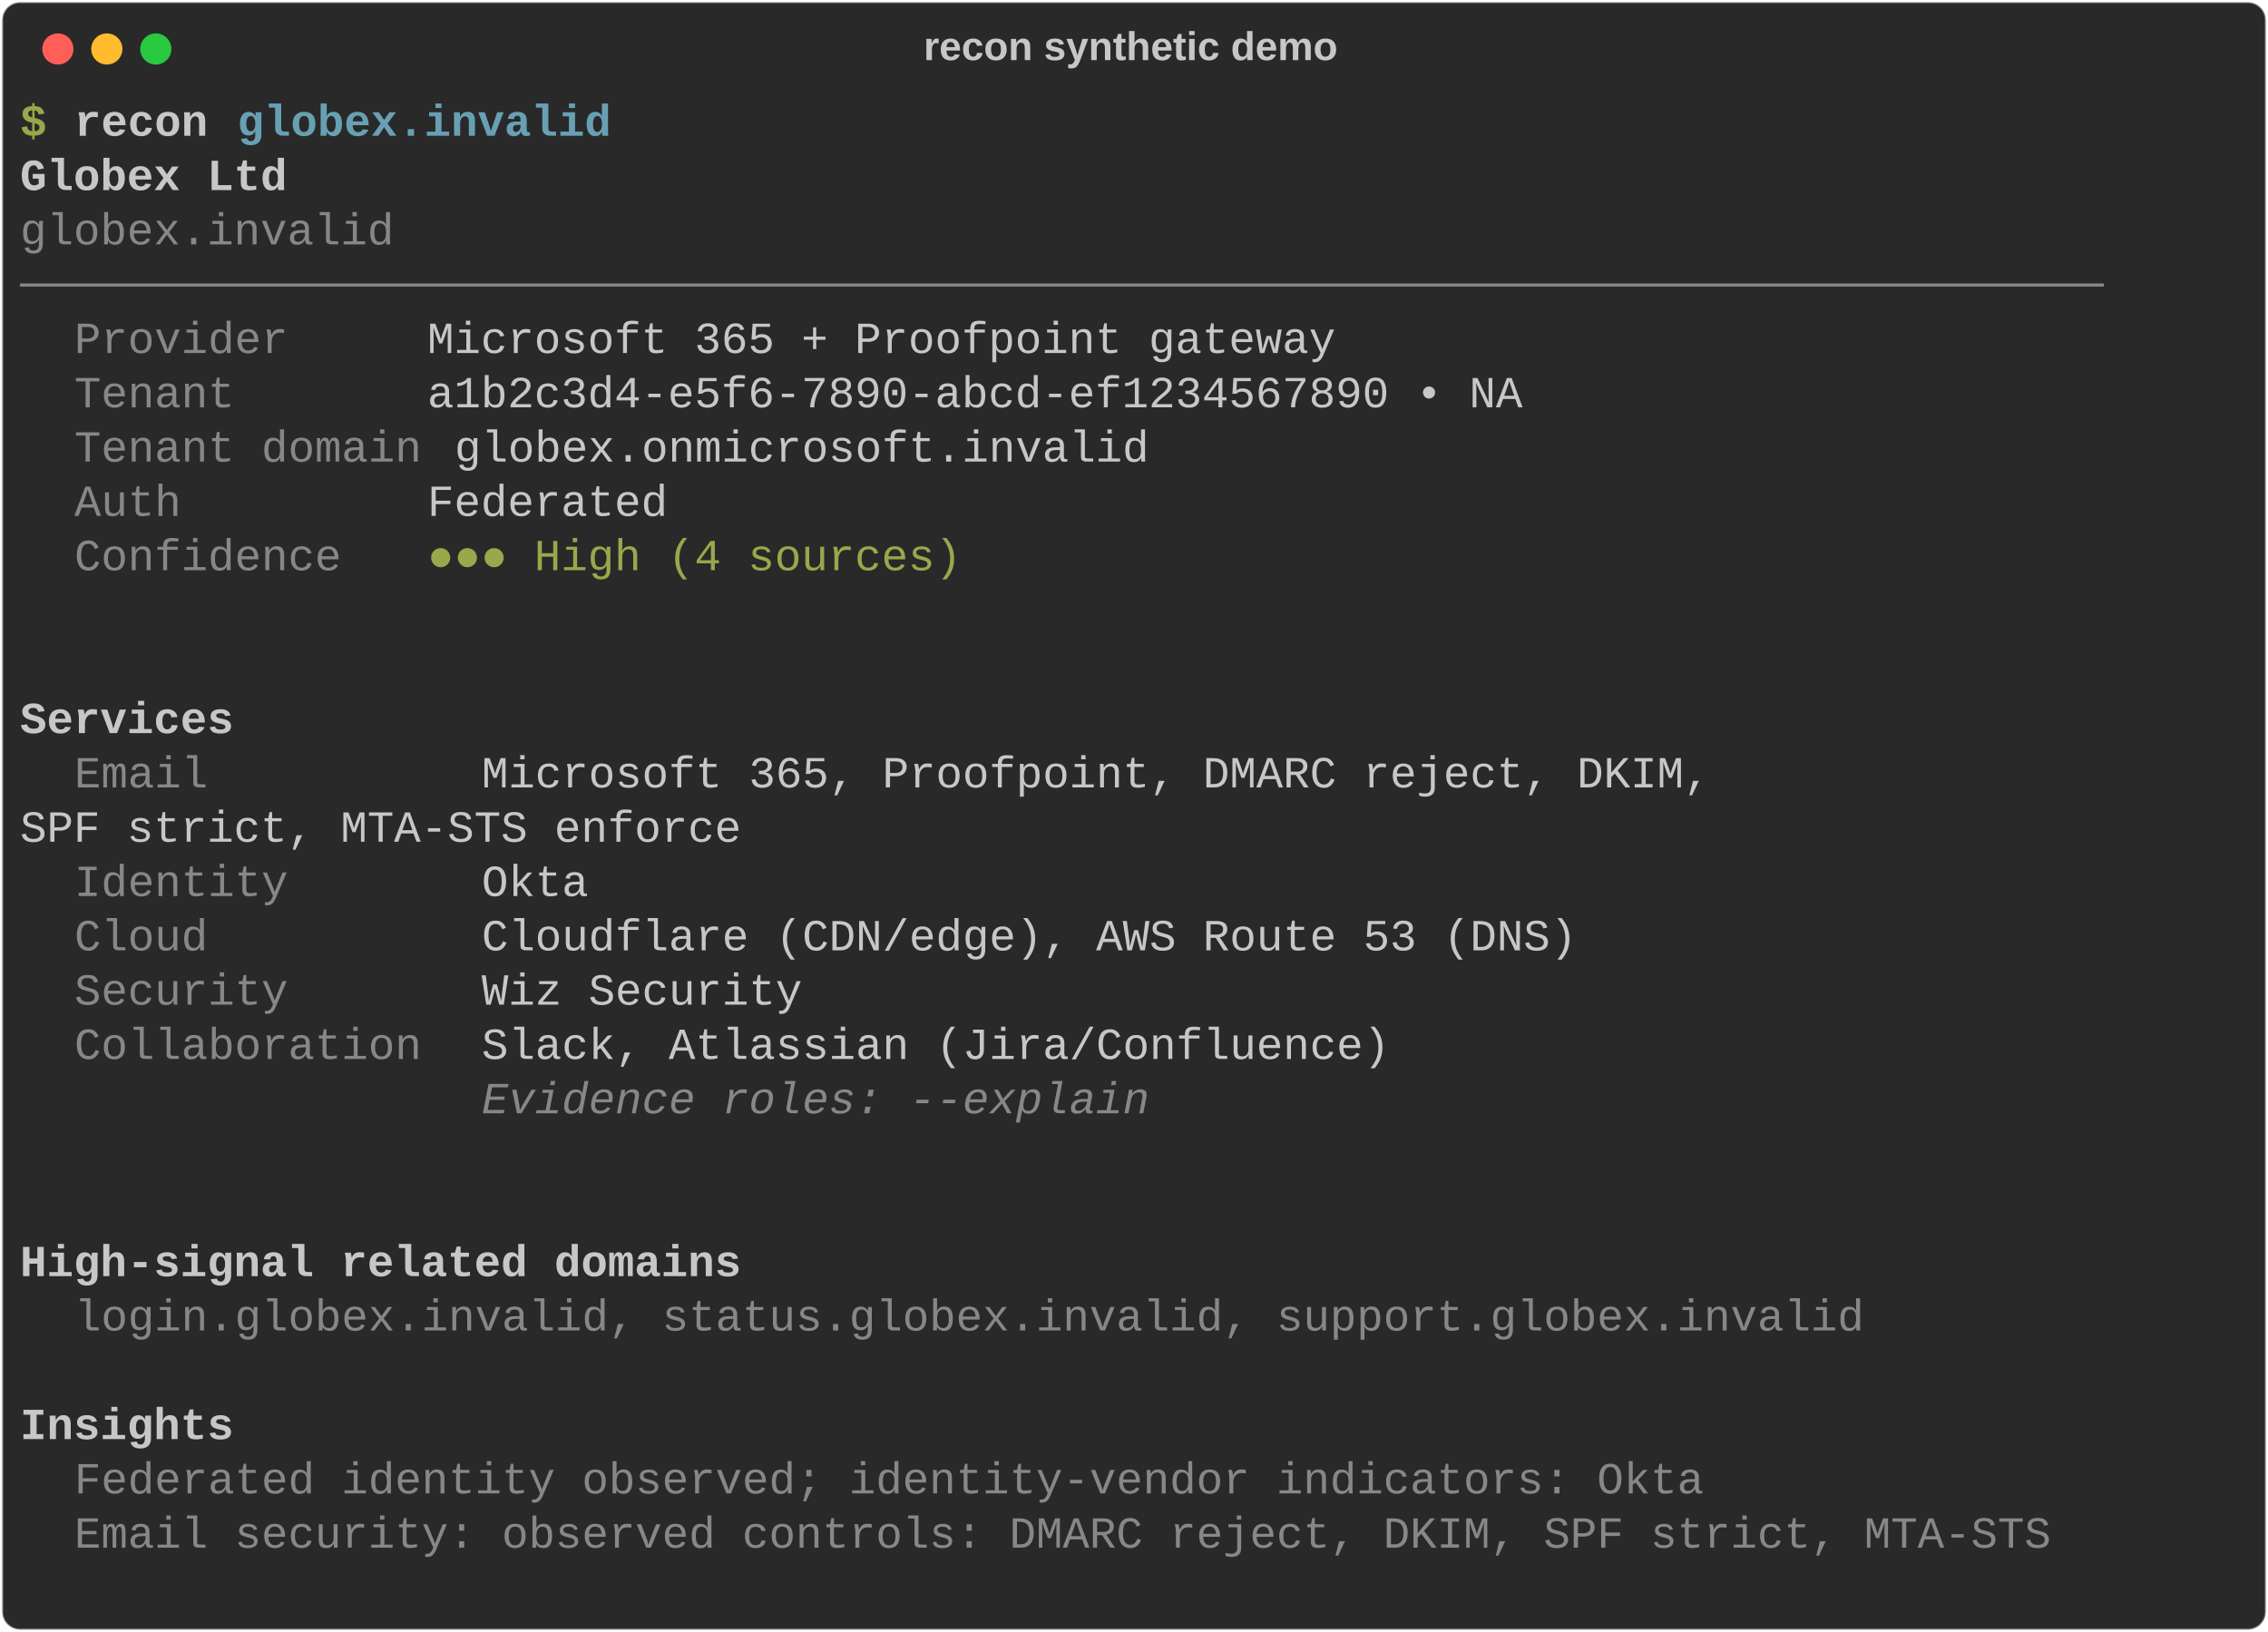
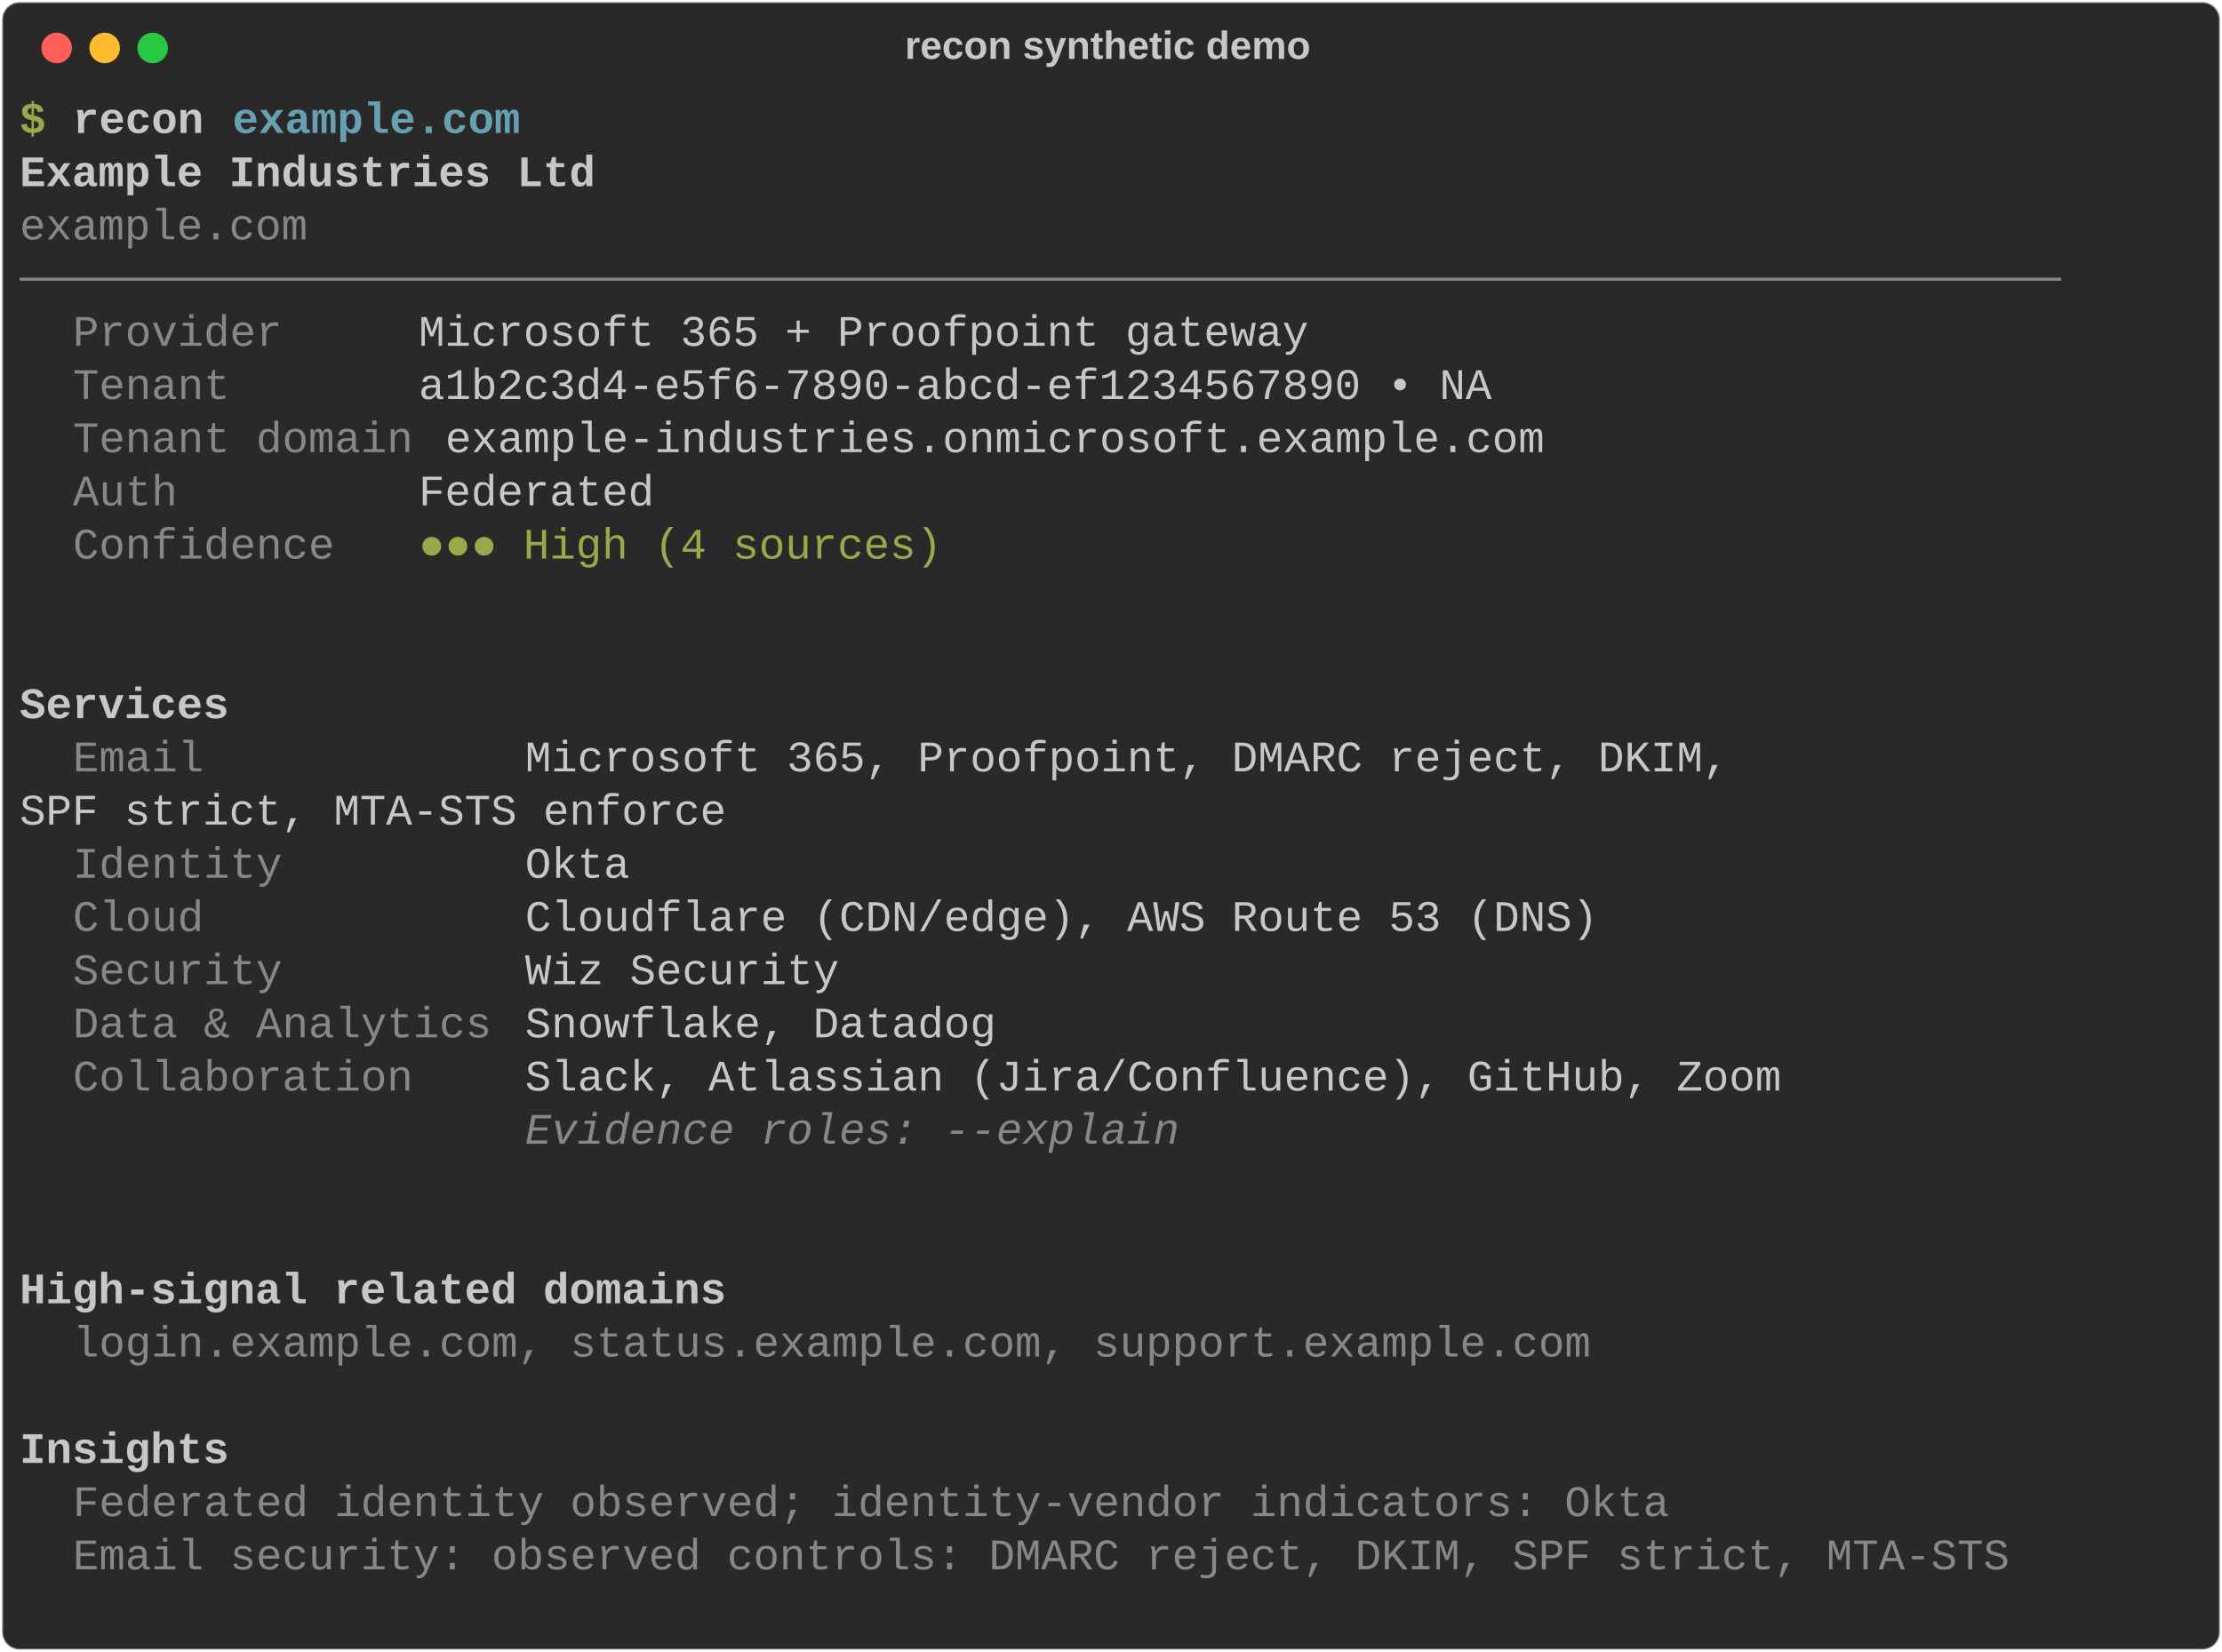
- <svg xmlns="http://www.w3.org/2000/svg" class="rich-terminal" role="img" aria-labelledby="recon-demo-accessible-title recon-demo-accessible-description" viewBox="0 0 1019 733.2">
+ <svg xmlns="http://www.w3.org/2000/svg" class="rich-terminal" role="img" aria-labelledby="recon-demo-accessible-title recon-demo-accessible-description" viewBox="0 0 1019 757.6">
  <style>


    .recon-demo-matrix {
        font-family: ui-monospace, SFMono-Regular, Consolas, Liberation Mono, monospace;
        font-size: 20px;
        line-height: 24.4px;
        font-variant-east-asian: full-width;
    }

    .recon-demo-title {
        font-size: 18px;
        font-weight: bold;
        font-family: arial;
    }

    .recon-demo-r1 { fill: #98a84b;font-weight: bold }
.recon-demo-r2 { fill: #c5c8c6;font-weight: bold }
.recon-demo-r3 { fill: #68a0b3;font-weight: bold }
.recon-demo-r4 { fill: #c5c8c6 }
.recon-demo-r5 { fill: #868887 }
.recon-demo-r6 { fill: #98a84b }
.recon-demo-r7 { fill: #868887;font-style: italic; }
    </style>
  <defs>
    <clipPath id="recon-demo-clip-terminal">
-       <rect x="0" y="0" width="999.4" height="682.2" />
+       <rect x="0" y="0" width="999.4" height="706.6" />
    </clipPath>
    <clipPath id="recon-demo-line-0">
      <rect x="0" y="1.5" width="1000.4" height="24.65" />
    </clipPath>
    <clipPath id="recon-demo-line-1">
      <rect x="0" y="25.9" width="1000.4" height="24.65" />
    </clipPath>
    <clipPath id="recon-demo-line-2">
      <rect x="0" y="50.3" width="1000.4" height="24.65" />
    </clipPath>
    <clipPath id="recon-demo-line-3">
      <rect x="0" y="74.7" width="1000.4" height="24.65" />
    </clipPath>
    <clipPath id="recon-demo-line-4">
      <rect x="0" y="99.1" width="1000.4" height="24.65" />
    </clipPath>
    <clipPath id="recon-demo-line-5">
      <rect x="0" y="123.5" width="1000.4" height="24.65" />
    </clipPath>
    <clipPath id="recon-demo-line-6">
      <rect x="0" y="147.9" width="1000.4" height="24.65" />
    </clipPath>
    <clipPath id="recon-demo-line-7">
      <rect x="0" y="172.3" width="1000.4" height="24.65" />
    </clipPath>
    <clipPath id="recon-demo-line-8">
      <rect x="0" y="196.7" width="1000.4" height="24.65" />
    </clipPath>
    <clipPath id="recon-demo-line-9">
      <rect x="0" y="221.1" width="1000.4" height="24.65" />
    </clipPath>
    <clipPath id="recon-demo-line-10">
      <rect x="0" y="245.5" width="1000.4" height="24.65" />
    </clipPath>
    <clipPath id="recon-demo-line-11">
      <rect x="0" y="269.9" width="1000.4" height="24.65" />
    </clipPath>
    <clipPath id="recon-demo-line-12">
      <rect x="0" y="294.3" width="1000.4" height="24.65" />
    </clipPath>
    <clipPath id="recon-demo-line-13">
      <rect x="0" y="318.7" width="1000.4" height="24.65" />
    </clipPath>
    <clipPath id="recon-demo-line-14">
      <rect x="0" y="343.1" width="1000.4" height="24.65" />
    </clipPath>
    <clipPath id="recon-demo-line-15">
      <rect x="0" y="367.5" width="1000.4" height="24.65" />
    </clipPath>
    <clipPath id="recon-demo-line-16">
      <rect x="0" y="391.9" width="1000.4" height="24.65" />
    </clipPath>
    <clipPath id="recon-demo-line-17">
      <rect x="0" y="416.3" width="1000.4" height="24.65" />
    </clipPath>
    <clipPath id="recon-demo-line-18">
      <rect x="0" y="440.7" width="1000.4" height="24.65" />
    </clipPath>
    <clipPath id="recon-demo-line-19">
      <rect x="0" y="465.1" width="1000.4" height="24.65" />
    </clipPath>
    <clipPath id="recon-demo-line-20">
      <rect x="0" y="489.5" width="1000.4" height="24.65" />
    </clipPath>
    <clipPath id="recon-demo-line-21">
      <rect x="0" y="513.9" width="1000.4" height="24.65" />
    </clipPath>
    <clipPath id="recon-demo-line-22">
      <rect x="0" y="538.3" width="1000.4" height="24.65" />
    </clipPath>
    <clipPath id="recon-demo-line-23">
      <rect x="0" y="562.7" width="1000.4" height="24.65" />
    </clipPath>
    <clipPath id="recon-demo-line-24">
      <rect x="0" y="587.1" width="1000.4" height="24.65" />
    </clipPath>
    <clipPath id="recon-demo-line-25">
      <rect x="0" y="611.5" width="1000.4" height="24.65" />
    </clipPath>
    <clipPath id="recon-demo-line-26">
      <rect x="0" y="635.9" width="1000.4" height="24.65" />
    </clipPath>
+     <clipPath id="recon-demo-line-27">
+       <rect x="0" y="660.3" width="1000.4" height="24.65" />
+     </clipPath>
  </defs>
-   <rect fill="#292929" stroke="rgba(255,255,255,0.35)" stroke-width="1" x="1" y="1" width="1017" height="731.2" rx="8" />
+   <rect fill="#292929" stroke="rgba(255,255,255,0.35)" stroke-width="1" x="1" y="1" width="1017" height="755.6" rx="8" />
  <text class="recon-demo-title" fill="#c5c8c6" text-anchor="middle" x="508" y="27">recon synthetic demo</text>
  <g transform="translate(26,22)">
    <circle cx="0" cy="0" r="7" fill="#ff5f57" />
    <circle cx="22" cy="0" r="7" fill="#febc2e" />
    <circle cx="44" cy="0" r="7" fill="#28c840" />
  </g>
  <g transform="translate(9, 41)" clip-path="url(#recon-demo-clip-terminal)">
    <g class="recon-demo-matrix">
      <text class="recon-demo-r1" x="0" y="20" textLength="24.4" clip-path="url(#recon-demo-line-0)">$ </text>
      <text class="recon-demo-r2" x="24.4" y="20" textLength="73.2" clip-path="url(#recon-demo-line-0)">recon </text>
-       <text class="recon-demo-r3" x="97.6" y="20" textLength="170.8" clip-path="url(#recon-demo-line-0)">globex.invalid</text>
+       <text class="recon-demo-r3" x="97.6" y="20" textLength="134.2" clip-path="url(#recon-demo-line-0)">example.com</text>
      <text class="recon-demo-r4" x="1000.4" y="20" textLength="12.2" clip-path="url(#recon-demo-line-0)">
</text>
-       <text class="recon-demo-r2" x="0" y="44.4" textLength="122" clip-path="url(#recon-demo-line-1)">Globex Ltd</text>
+       <text class="recon-demo-r2" x="0" y="44.4" textLength="268.4" clip-path="url(#recon-demo-line-1)">Example Industries Ltd</text>
      <text class="recon-demo-r4" x="1000.4" y="44.4" textLength="12.2" clip-path="url(#recon-demo-line-1)">
</text>
-       <text class="recon-demo-r5" x="0" y="68.8" textLength="170.8" clip-path="url(#recon-demo-line-2)">globex.invalid</text>
+       <text class="recon-demo-r5" x="0" y="68.8" textLength="134.2" clip-path="url(#recon-demo-line-2)">example.com</text>
      <text class="recon-demo-r4" x="1000.4" y="68.8" textLength="12.2" clip-path="url(#recon-demo-line-2)">
</text>
      <text class="recon-demo-r5" x="0" y="93.2" textLength="951.6" clip-path="url(#recon-demo-line-3)">──────────────────────────────────────────────────────────────────────────────</text>
      <text class="recon-demo-r4" x="1000.4" y="93.2" textLength="12.2" clip-path="url(#recon-demo-line-3)">
</text>
      <text class="recon-demo-r5" x="24.4" y="117.6" textLength="158.6" clip-path="url(#recon-demo-line-4)">Provider     </text>
      <text class="recon-demo-r4" x="183" y="117.6" textLength="414.8" clip-path="url(#recon-demo-line-4)">Microsoft 365 + Proofpoint gateway</text>
      <text class="recon-demo-r4" x="1000.4" y="117.6" textLength="12.2" clip-path="url(#recon-demo-line-4)">
</text>
      <text class="recon-demo-r5" x="24.4" y="142" textLength="158.6" clip-path="url(#recon-demo-line-5)">Tenant       </text>
      <text class="recon-demo-r4" x="183" y="142" textLength="500.2" clip-path="url(#recon-demo-line-5)">a1b2c3d4-e5f6-7890-abcd-ef1234567890 • NA</text>
      <text class="recon-demo-r4" x="1000.4" y="142" textLength="12.2" clip-path="url(#recon-demo-line-5)">
</text>
      <text class="recon-demo-r5" x="24.4" y="166.4" textLength="170.8" clip-path="url(#recon-demo-line-6)">Tenant domain </text>
-       <text class="recon-demo-r4" x="195.2" y="166.4" textLength="317.2" clip-path="url(#recon-demo-line-6)">globex.onmicrosoft.invalid</text>
+       <text class="recon-demo-r4" x="195.2" y="166.4" textLength="512.4" clip-path="url(#recon-demo-line-6)">example-industries.onmicrosoft.example.com</text>
      <text class="recon-demo-r4" x="1000.4" y="166.4" textLength="12.2" clip-path="url(#recon-demo-line-6)">
</text>
      <text class="recon-demo-r5" x="24.4" y="190.8" textLength="158.6" clip-path="url(#recon-demo-line-7)">Auth         </text>
      <text class="recon-demo-r4" x="183" y="190.8" textLength="109.8" clip-path="url(#recon-demo-line-7)">Federated</text>
      <text class="recon-demo-r4" x="1000.4" y="190.8" textLength="12.2" clip-path="url(#recon-demo-line-7)">
</text>
      <text class="recon-demo-r5" x="24.4" y="215.2" textLength="158.6" clip-path="url(#recon-demo-line-8)">Confidence   </text>
      <text class="recon-demo-r6" x="183" y="215.2" textLength="244" clip-path="url(#recon-demo-line-8)">●●● High (4 sources)</text>
      <text class="recon-demo-r4" x="1000.4" y="215.2" textLength="12.2" clip-path="url(#recon-demo-line-8)">
</text>
      <text class="recon-demo-r4" x="1000.4" y="239.6" textLength="12.2" clip-path="url(#recon-demo-line-9)">
</text>
      <text class="recon-demo-r4" x="1000.4" y="264" textLength="12.2" clip-path="url(#recon-demo-line-10)">
</text>
      <text class="recon-demo-r2" x="0" y="288.4" textLength="97.6" clip-path="url(#recon-demo-line-11)">Services</text>
      <text class="recon-demo-r4" x="1000.4" y="288.4" textLength="12.2" clip-path="url(#recon-demo-line-11)">
</text>
-       <text class="recon-demo-r5" x="24.4" y="312.8" textLength="183" clip-path="url(#recon-demo-line-12)">Email          </text>
-       <text class="recon-demo-r4" x="207.4" y="312.8" textLength="561.2" clip-path="url(#recon-demo-line-12)">Microsoft 365, Proofpoint, DMARC reject, DKIM,</text>
+       <text class="recon-demo-r5" x="24.4" y="312.8" textLength="207.4" clip-path="url(#recon-demo-line-12)">Email            </text>
+       <text class="recon-demo-r4" x="231.8" y="312.8" textLength="561.2" clip-path="url(#recon-demo-line-12)">Microsoft 365, Proofpoint, DMARC reject, DKIM,</text>
      <text class="recon-demo-r4" x="1000.4" y="312.8" textLength="12.2" clip-path="url(#recon-demo-line-12)">
</text>
-       <text class="recon-demo-r4" x="0" y="337.2" textLength="536.8" clip-path="url(#recon-demo-line-13)">                 SPF strict, MTA-STS enforce</text>
+       <text class="recon-demo-r4" x="0" y="337.2" textLength="561.2" clip-path="url(#recon-demo-line-13)">                   SPF strict, MTA-STS enforce</text>
      <text class="recon-demo-r4" x="1000.4" y="337.2" textLength="12.2" clip-path="url(#recon-demo-line-13)">
</text>
-       <text class="recon-demo-r5" x="24.4" y="361.6" textLength="183" clip-path="url(#recon-demo-line-14)">Identity       </text>
-       <text class="recon-demo-r4" x="207.4" y="361.6" textLength="48.8" clip-path="url(#recon-demo-line-14)">Okta</text>
+       <text class="recon-demo-r5" x="24.4" y="361.6" textLength="207.4" clip-path="url(#recon-demo-line-14)">Identity         </text>
+       <text class="recon-demo-r4" x="231.8" y="361.6" textLength="48.8" clip-path="url(#recon-demo-line-14)">Okta</text>
      <text class="recon-demo-r4" x="1000.4" y="361.6" textLength="12.2" clip-path="url(#recon-demo-line-14)">
</text>
-       <text class="recon-demo-r5" x="24.4" y="386" textLength="183" clip-path="url(#recon-demo-line-15)">Cloud          </text>
-       <text class="recon-demo-r4" x="207.4" y="386" textLength="500.2" clip-path="url(#recon-demo-line-15)">Cloudflare (CDN/edge), AWS Route 53 (DNS)</text>
+       <text class="recon-demo-r5" x="24.4" y="386" textLength="207.4" clip-path="url(#recon-demo-line-15)">Cloud            </text>
+       <text class="recon-demo-r4" x="231.8" y="386" textLength="500.2" clip-path="url(#recon-demo-line-15)">Cloudflare (CDN/edge), AWS Route 53 (DNS)</text>
      <text class="recon-demo-r4" x="1000.4" y="386" textLength="12.2" clip-path="url(#recon-demo-line-15)">
</text>
-       <text class="recon-demo-r5" x="24.4" y="410.4" textLength="183" clip-path="url(#recon-demo-line-16)">Security       </text>
-       <text class="recon-demo-r4" x="207.4" y="410.4" textLength="146.4" clip-path="url(#recon-demo-line-16)">Wiz Security</text>
+       <text class="recon-demo-r5" x="24.4" y="410.4" textLength="207.4" clip-path="url(#recon-demo-line-16)">Security         </text>
+       <text class="recon-demo-r4" x="231.8" y="410.4" textLength="146.4" clip-path="url(#recon-demo-line-16)">Wiz Security</text>
      <text class="recon-demo-r4" x="1000.4" y="410.4" textLength="12.2" clip-path="url(#recon-demo-line-16)">
</text>
-       <text class="recon-demo-r5" x="24.4" y="434.8" textLength="183" clip-path="url(#recon-demo-line-17)">Collaboration  </text>
-       <text class="recon-demo-r4" x="207.4" y="434.8" textLength="414.8" clip-path="url(#recon-demo-line-17)">Slack, Atlassian (Jira/Confluence)</text>
+       <text class="recon-demo-r5" x="24.4" y="434.8" textLength="207.4" clip-path="url(#recon-demo-line-17)">Data &amp; Analytics </text>
+       <text class="recon-demo-r4" x="231.8" y="434.8" textLength="219.6" clip-path="url(#recon-demo-line-17)">Snowflake, Datadog</text>
      <text class="recon-demo-r4" x="1000.4" y="434.8" textLength="12.2" clip-path="url(#recon-demo-line-17)">
</text>
-       <text class="recon-demo-r7" x="207.4" y="459.2" textLength="305" clip-path="url(#recon-demo-line-18)">Evidence roles: --explain</text>
+       <text class="recon-demo-r5" x="24.4" y="459.2" textLength="207.4" clip-path="url(#recon-demo-line-18)">Collaboration    </text>
+       <text class="recon-demo-r4" x="231.8" y="459.2" textLength="585.6" clip-path="url(#recon-demo-line-18)">Slack, Atlassian (Jira/Confluence), GitHub, Zoom</text>
      <text class="recon-demo-r4" x="1000.4" y="459.2" textLength="12.2" clip-path="url(#recon-demo-line-18)">
</text>
+       <text class="recon-demo-r7" x="231.8" y="483.6" textLength="305" clip-path="url(#recon-demo-line-19)">Evidence roles: --explain</text>
      <text class="recon-demo-r4" x="1000.4" y="483.6" textLength="12.2" clip-path="url(#recon-demo-line-19)">
</text>
      <text class="recon-demo-r4" x="1000.4" y="508" textLength="12.2" clip-path="url(#recon-demo-line-20)">
</text>
-       <text class="recon-demo-r2" x="0" y="532.4" textLength="329.4" clip-path="url(#recon-demo-line-21)">High-signal related domains</text>
      <text class="recon-demo-r4" x="1000.4" y="532.4" textLength="12.2" clip-path="url(#recon-demo-line-21)">
</text>
-       <text class="recon-demo-r5" x="24.4" y="556.8" textLength="817.4" clip-path="url(#recon-demo-line-22)">login.globex.invalid, status.globex.invalid, support.globex.invalid</text>
+       <text class="recon-demo-r2" x="0" y="556.8" textLength="329.4" clip-path="url(#recon-demo-line-22)">High-signal related domains</text>
      <text class="recon-demo-r4" x="1000.4" y="556.8" textLength="12.2" clip-path="url(#recon-demo-line-22)">
</text>
+       <text class="recon-demo-r5" x="24.4" y="581.2" textLength="707.6" clip-path="url(#recon-demo-line-23)">login.example.com, status.example.com, support.example.com</text>
      <text class="recon-demo-r4" x="1000.4" y="581.2" textLength="12.2" clip-path="url(#recon-demo-line-23)">
</text>
-       <text class="recon-demo-r2" x="0" y="605.6" textLength="97.6" clip-path="url(#recon-demo-line-24)">Insights</text>
      <text class="recon-demo-r4" x="1000.4" y="605.6" textLength="12.2" clip-path="url(#recon-demo-line-24)">
</text>
-       <text class="recon-demo-r5" x="24.4" y="630" textLength="744.2" clip-path="url(#recon-demo-line-25)">Federated identity observed; identity-vendor indicators: Okta</text>
+       <text class="recon-demo-r2" x="0" y="630" textLength="97.6" clip-path="url(#recon-demo-line-25)">Insights</text>
      <text class="recon-demo-r4" x="1000.4" y="630" textLength="12.2" clip-path="url(#recon-demo-line-25)">
</text>
-       <text class="recon-demo-r5" x="24.4" y="654.4" textLength="902.8" clip-path="url(#recon-demo-line-26)">Email security: observed controls: DMARC reject, DKIM, SPF strict, MTA-STS</text>
+       <text class="recon-demo-r5" x="24.4" y="654.4" textLength="744.2" clip-path="url(#recon-demo-line-26)">Federated identity observed; identity-vendor indicators: Okta</text>
      <text class="recon-demo-r4" x="1000.4" y="654.4" textLength="12.2" clip-path="url(#recon-demo-line-26)">
</text>
+       <text class="recon-demo-r5" x="24.4" y="678.8" textLength="902.8" clip-path="url(#recon-demo-line-27)">Email security: observed controls: DMARC reject, DKIM, SPF strict, MTA-STS</text>
      <text class="recon-demo-r4" x="1000.4" y="678.8" textLength="12.2" clip-path="url(#recon-demo-line-27)">
+ </text>
+       <text class="recon-demo-r4" x="1000.4" y="703.2" textLength="12.2" clip-path="url(#recon-demo-line-28)">
</text>
    </g>
  </g>
</svg>
